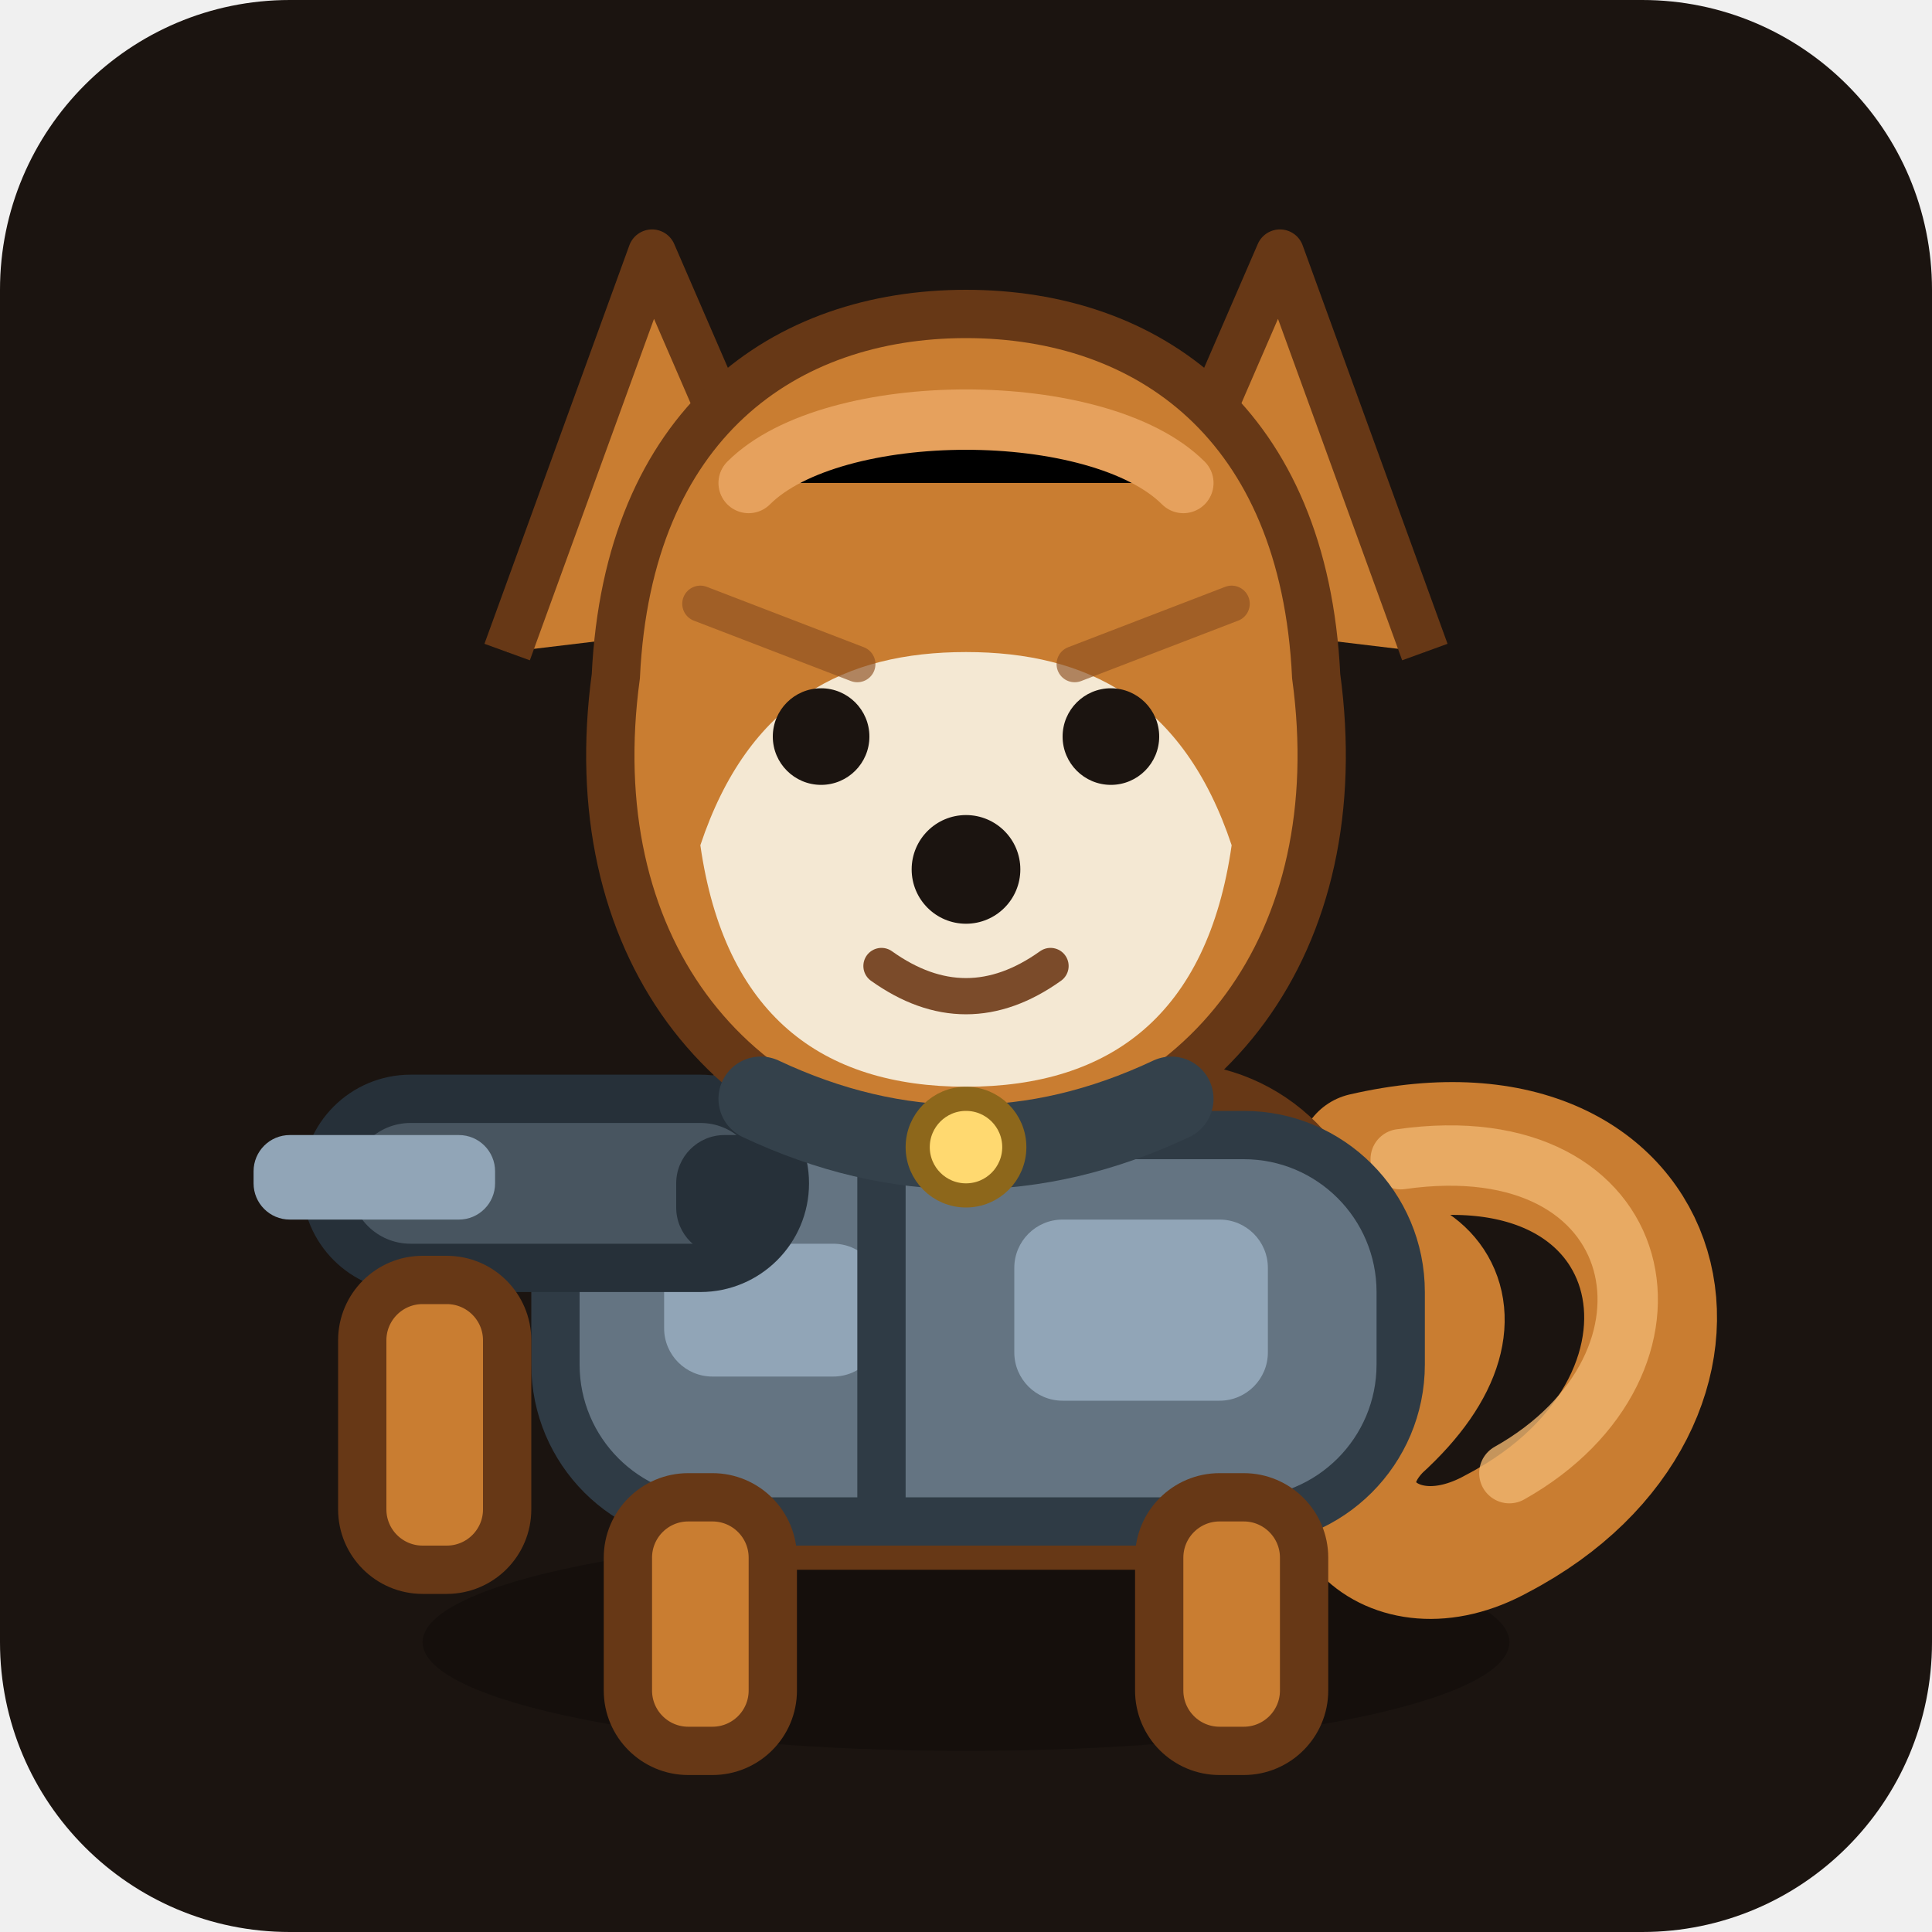
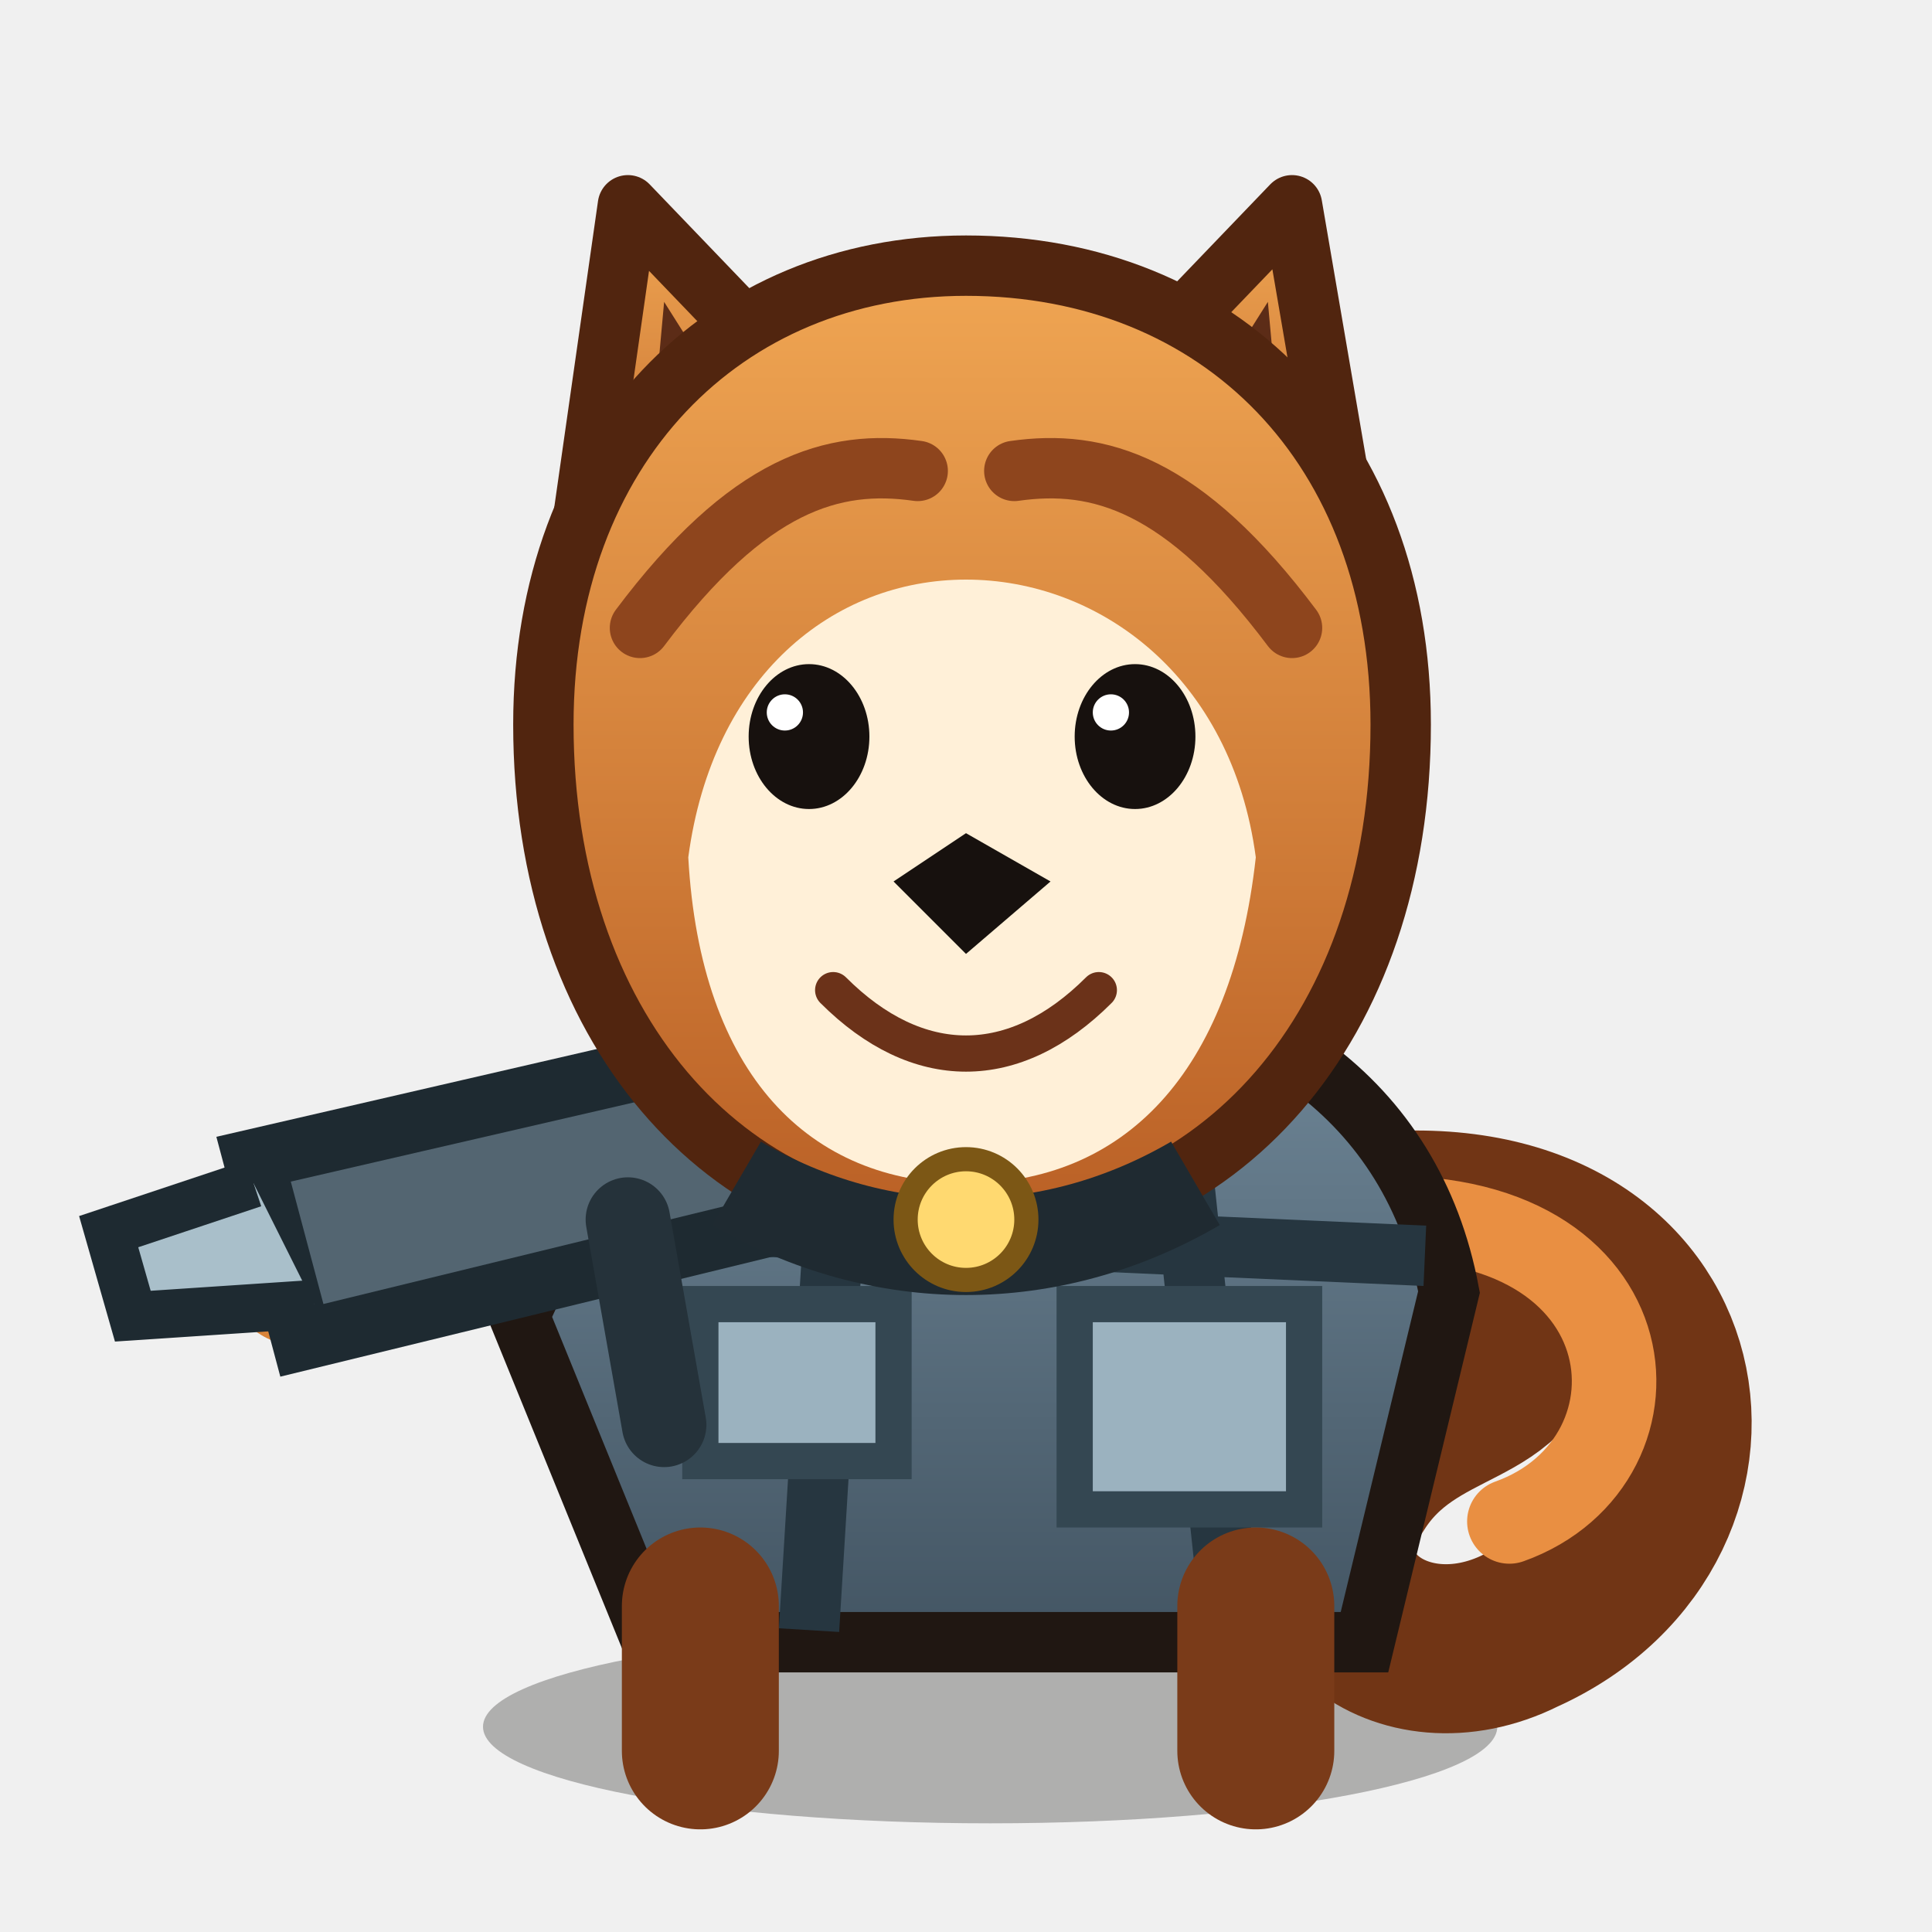
<svg xmlns="http://www.w3.org/2000/svg" viewBox="0 0 160 160">
-   <rect width="160" height="160" rx="24" fill="#1b1410" />
-   <ellipse cx="80" cy="136" rx="45" ry="9" fill="#080605" opacity=".35" />
-   <path d="M113 96 C139 90 145 116 124 127 C115 132 108 124 114 118 C125 108 116 101 108 105" fill="none" stroke="#c97d31" stroke-width="11" stroke-linecap="round" />
-   <path d="M116 96 C137 93 141 113 125 122" fill="none" stroke="#f0b56f" stroke-width="5" stroke-linecap="round" opacity=".8" />
-   <rect x="50" y="90" width="62" height="38" rx="15" fill="#c97d31" stroke="#673816" stroke-width="4" />
-   <rect x="46" y="94" width="70" height="32" rx="13" fill="#647482" stroke="#2f3b45" stroke-width="4" />
-   <rect x="55" y="103" width="18" height="11" rx="4" fill="#91a5b7" />
-   <rect x="84" y="101" width="21" height="15" rx="4" fill="#91a5b7" />
-   <path d="M73 94 V126" stroke="#2f3b45" stroke-width="4" />
-   <rect x="52" y="124" width="12" height="21" rx="5" fill="#c97d31" stroke="#673816" stroke-width="4" />
-   <rect x="96" y="124" width="12" height="21" rx="5" fill="#c97d31" stroke="#673816" stroke-width="4" />
-   <rect x="27" y="91" width="38" height="14" rx="7" fill="#485560" stroke="#263039" stroke-width="4" />
-   <rect x="21" y="94" width="20" height="7" rx="3" fill="#91a5b7" />
-   <rect x="56" y="94" width="10" height="10" rx="4" fill="#263039" />
-   <rect x="30" y="106" width="12" height="24" rx="5" fill="#c97d31" stroke="#673816" stroke-width="4" />
-   <path d="M42 54 L54 21 L67 51" fill="#c97d31" stroke="#673816" stroke-width="4" stroke-linejoin="round" />
-   <path d="M118 54 L106 21 L93 51" fill="#c97d31" stroke="#673816" stroke-width="4" stroke-linejoin="round" />
-   <path d="M51 56 C52 35 65 26 80 26 C95 26 108 35 109 56 C112 78 100 94 80 96 C60 94 48 78 51 56Z" fill="#c97d31" stroke="#673816" stroke-width="4" />
-   <path d="M58 70 C62 58 70 54 80 54 C90 54 98 58 102 70 C100 84 92 90 80 90 C68 90 60 84 58 70Z" fill="#f4e8d3" />
-   <path d="M62 40 C69 33 91 33 98 40" stroke="#e6a15d" stroke-width="5" stroke-linecap="round" />
-   <circle cx="68" cy="61" r="4" fill="#1b1410" />
-   <circle cx="92" cy="61" r="4" fill="#1b1410" />
-   <circle cx="80" cy="72" r="4.5" fill="#1b1410" />
-   <path d="M73 80 Q80 85 87 80" fill="none" stroke="#7b4b2a" stroke-width="3" stroke-linecap="round" />
-   <path d="M58 50 L71 55" stroke="#8c4f20" stroke-width="3" stroke-linecap="round" opacity=".65" />
-   <path d="M102 50 L89 55" stroke="#8c4f20" stroke-width="3" stroke-linecap="round" opacity=".65" />
-   <path d="M63 91 Q80 99 97 91" fill="none" stroke="#34414b" stroke-width="7" stroke-linecap="round" />
-   <circle cx="80" cy="95" r="4" fill="#ffd970" stroke="#8d671b" stroke-width="2" />
+   <defs>
+     <linearGradient id="fur" x2="0" y2="1">
+       <stop stop-color="#f0a653" />
+       <stop offset="1" stop-color="#b95f25" />
+     </linearGradient>
+     <linearGradient id="vest" x2="0" y2="1">
+       <stop stop-color="#71899a" />
+       <stop offset="1" stop-color="#435563" />
+     </linearGradient>
+   </defs>
+   <ellipse cx="82" cy="143" rx="42" ry="8" fill="#080605" opacity=".28" />
+   <path d="M112 101c29-4 34 25 14 34-10 5-20-3-14-12 5-8 14-6 14-14 0-7-8-8-16-4" fill="none" stroke="#713515" stroke-width="14" stroke-linecap="round" />
+   <path d="M112 101c25-2 27 20 13 25" fill="none" stroke="#e98f42" stroke-width="7" stroke-linecap="round" />
+   <path d="M49 96c7-12 22-17 37-15 18 1 31 10 34 26l-7 29H54l-11-27z" fill="url(#vest)" stroke="#201712" stroke-width="5" />
+   <path d="m50 101 68 3m-48-18-3 49m30-47 5 47" stroke="#263640" stroke-width="5" />
+   <path d="M58 108h16v13H58zm31 0h19v17H89z" fill="#9bb2bf" stroke="#344752" stroke-width="3" />
+   <path d="M58 133v12m46-12v12" stroke="#7a3b19" stroke-width="13" stroke-linecap="round" />
+   <path d="M45 100 25 105" stroke="#d88339" stroke-width="13" stroke-linecap="round" />
+   <path d="m21 96 39-9 6 14-41 10z" fill="#536571" stroke="#1e2a31" stroke-width="5" />
+   <path d="m21 98-12 4 2 7 15-1" fill="#a9bfca" stroke="#1e2a31" stroke-width="4" />
+   <path d="m52 101 3 17" stroke="#25323a" stroke-width="7" stroke-linecap="round" />
+   <path d="m47 52 5-35 24 25m37 10-6-35-24 25" fill="url(#fur)" stroke="#51250f" stroke-width="5" stroke-linejoin="round" />
+   <path d="m55 25 12 19-14 3m52-22L93 44l14 3" fill="#5c2c17" />
+   <path d="M45 60c0-23 15-38 35-38 21 0 36 15 36 38 0 25-15 42-36 42-20 0-35-17-35-42z" fill="url(#fur)" stroke="#51250f" stroke-width="5" />
+   <path d="M57 71c2-15 12-23 23-23s22 8 24 23c-2 18-11 27-24 27s-22-9-23-27z" fill="#fff0d8" />
+   <path d="M53 52c9-12 16-14 23-13m31 13c-9-12-16-14-23-13" fill="none" stroke="#8e451d" stroke-width="5" stroke-linecap="round" />
+   <ellipse cx="67" cy="61" rx="5" ry="6" fill="#17110e" />
+   <ellipse cx="94" cy="61" rx="5" ry="6" fill="#17110e" />
+   <circle cx="65" cy="59" r="1.5" fill="#fff" />
+   <circle cx="92" cy="59" r="1.5" fill="#fff" />
+   <path d="m74 73 6-4 7 4-7 6z" fill="#17110e" />
+   <path d="M69 82c7 7 15 7 22 0" fill="none" stroke="#6b3219" stroke-width="3" stroke-linecap="round" />
+   <path d="M61 98c12 7 26 7 38 0" fill="none" stroke="#1f2a31" stroke-width="8" />
+   <circle cx="80" cy="101" r="5" fill="#ffd970" stroke="#7c5715" stroke-width="2" />
</svg>
